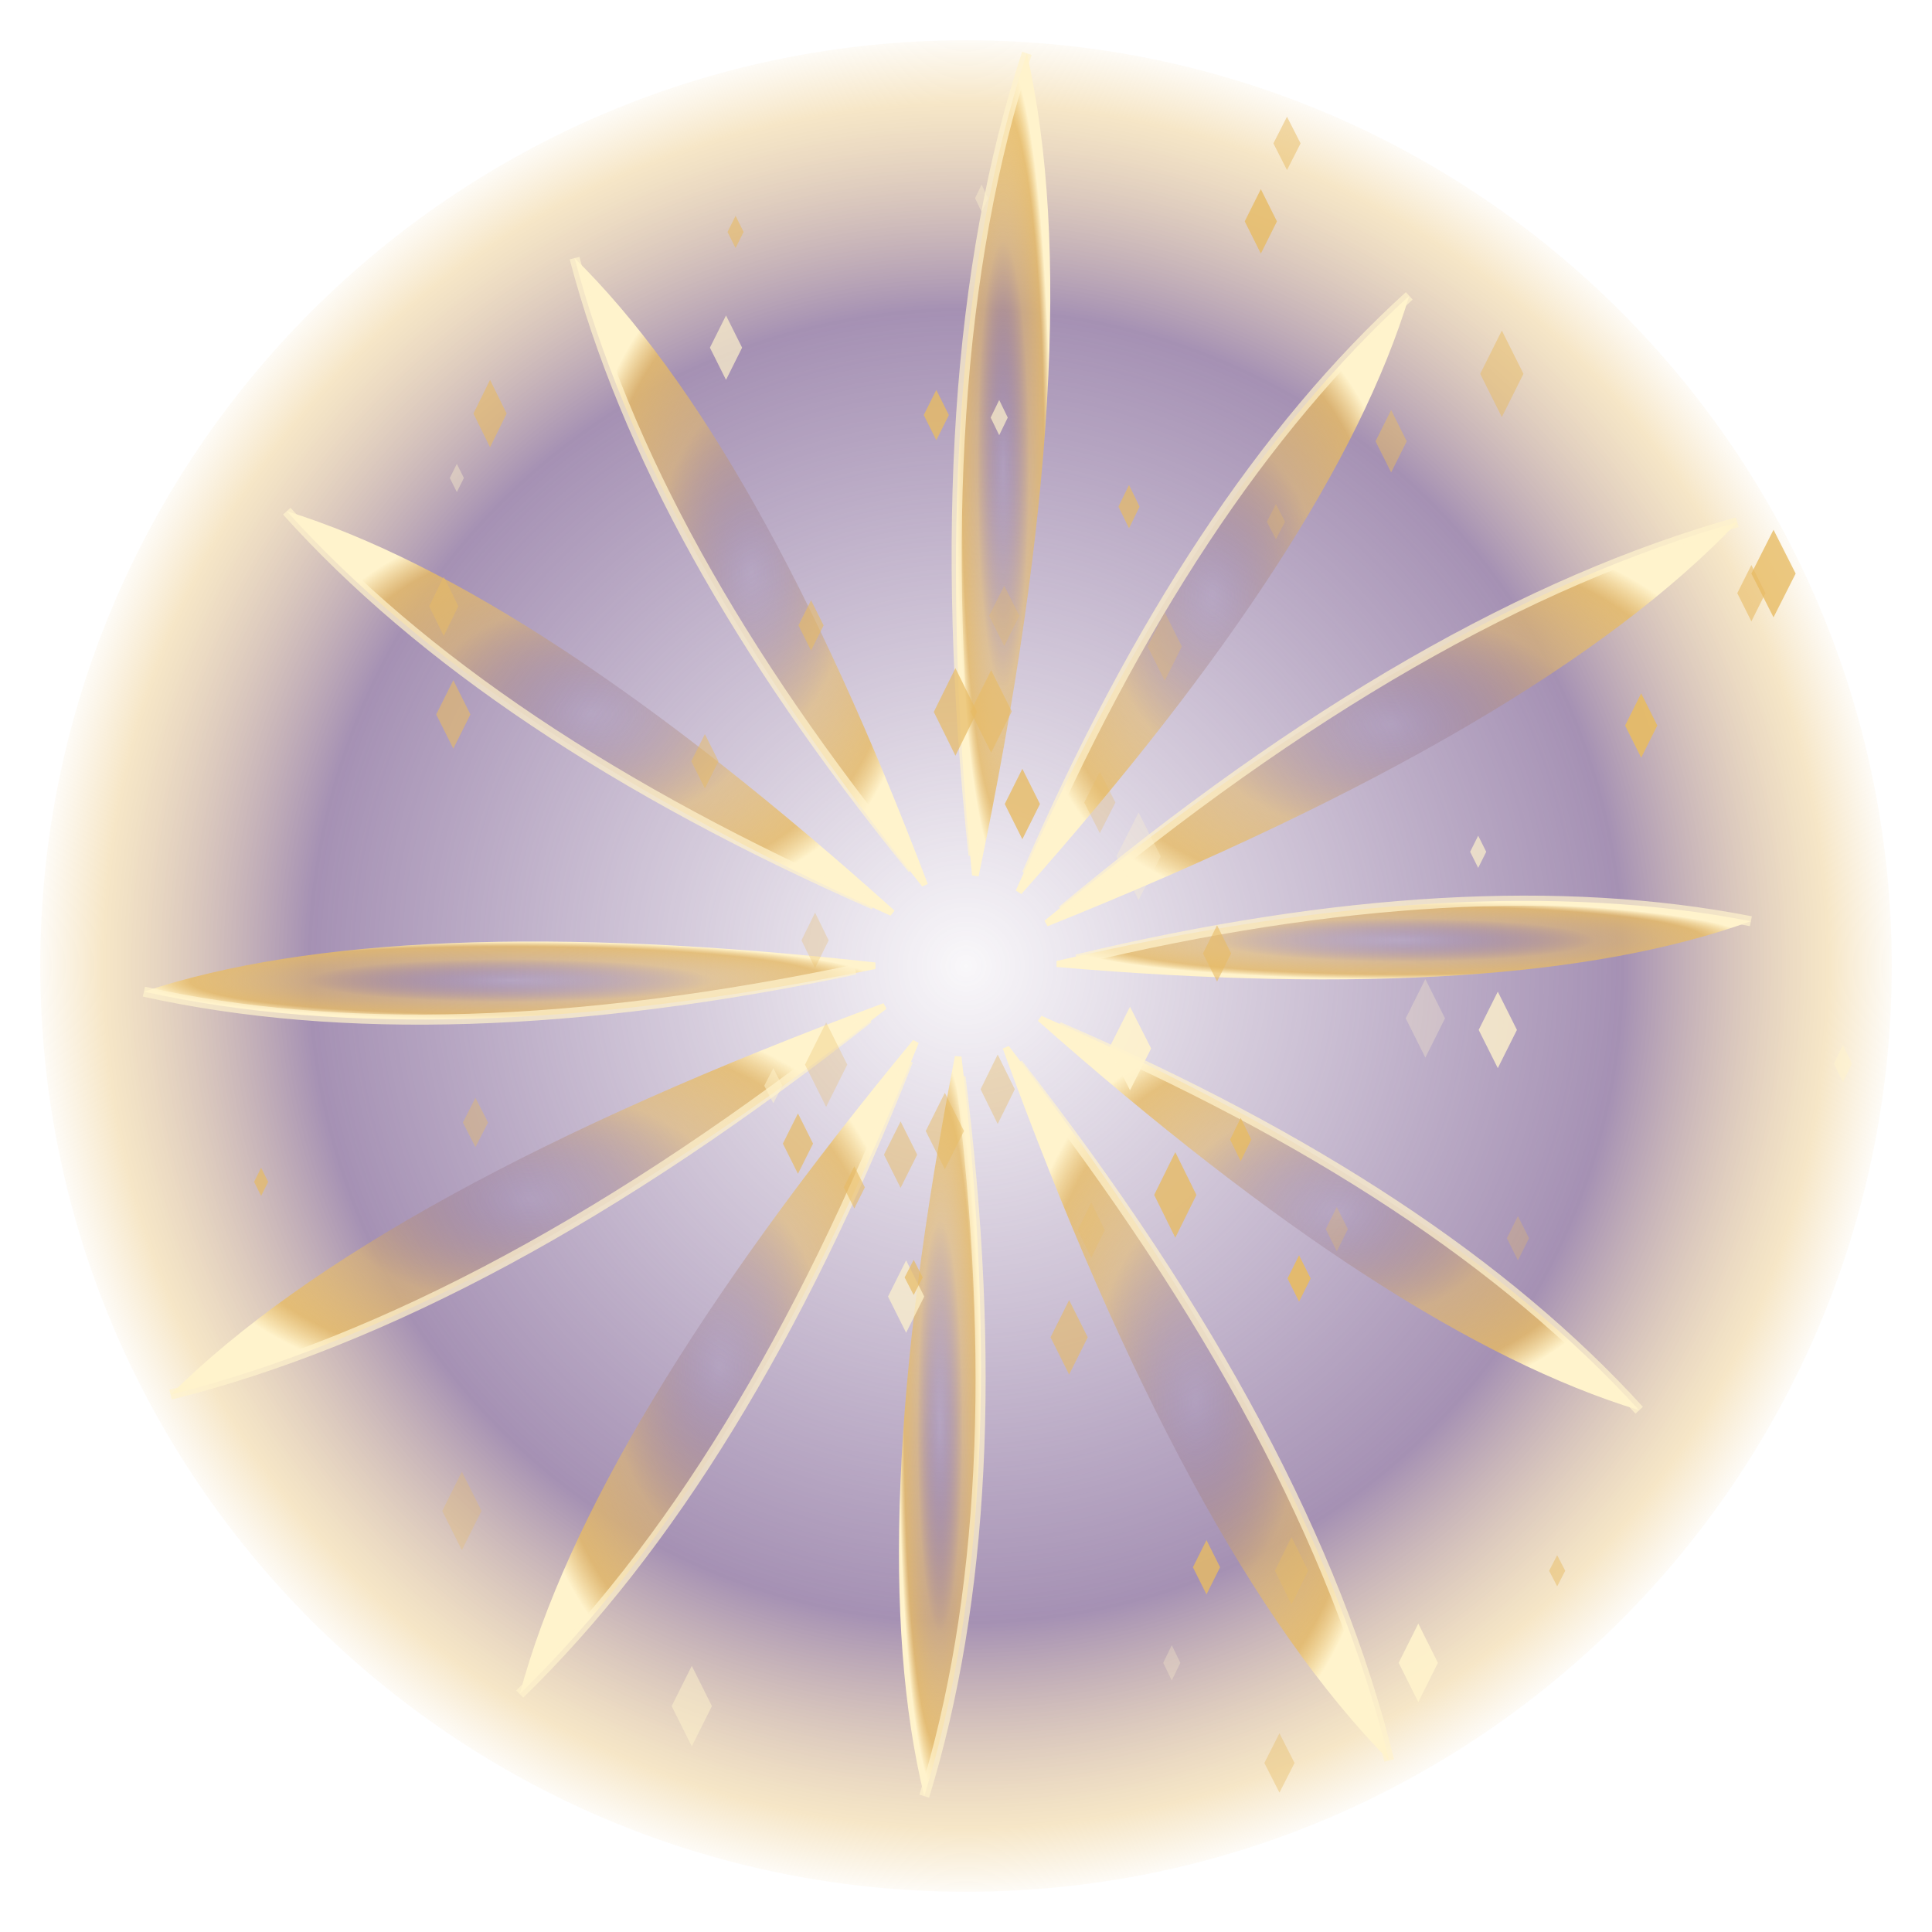
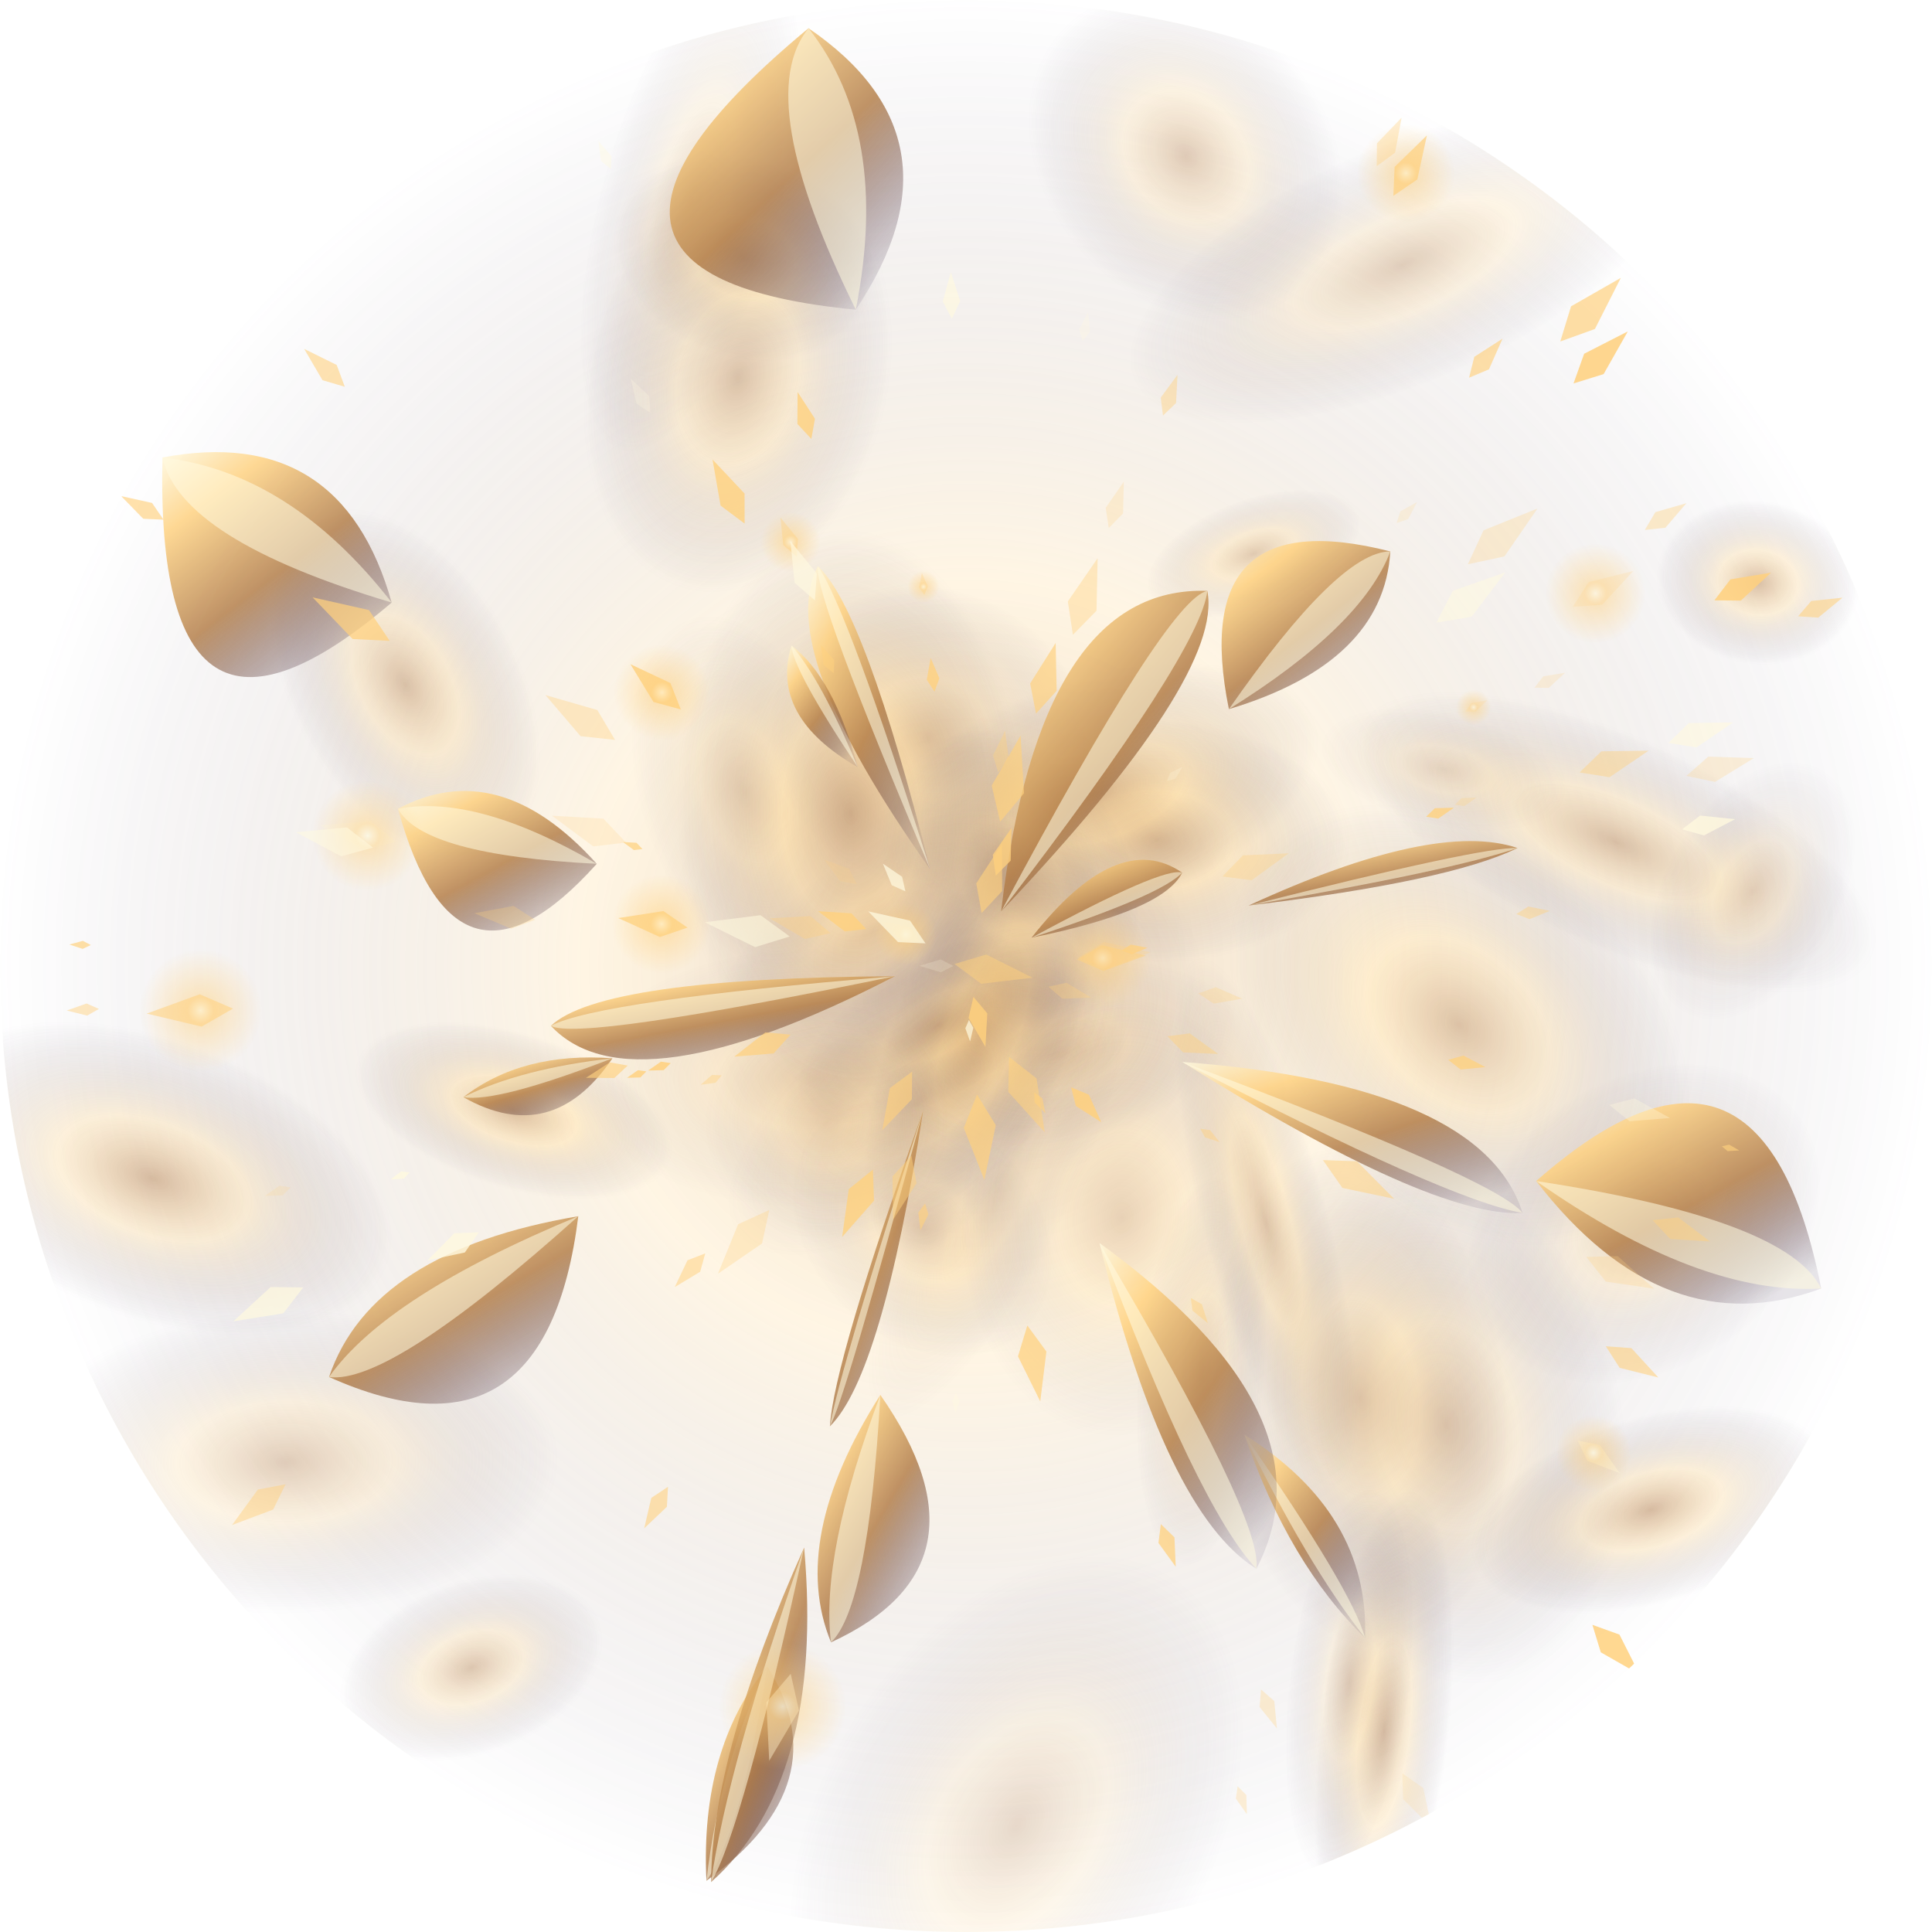
- <svg xmlns="http://www.w3.org/2000/svg" width="768" height="768" viewBox="0 0 384 384">
+ <svg xmlns="http://www.w3.org/2000/svg" width="384" height="384" viewBox="0 0 384 384">
+   <defs>
+     <radialGradient id="mist">
+       <stop stop-color="#b27c46" stop-opacity=".7" />
+       <stop offset=".4" stop-color="#ffd17e" stop-opacity=".38" />
+       <stop offset="1" stop-color="#342448" stop-opacity="0" />
+     </radialGradient>
+     <linearGradient id="facet" x1="0" y1="0" x2=".78" y2="1">
+       <stop stop-color="#fff9df" />
+       <stop offset=".23" stop-color="#ffd17e" />
+       <stop offset=".58" stop-color="#b27c46" />
+       <stop offset="1" stop-color="#342448" stop-opacity=".12" />
+     </linearGradient>
+     <linearGradient id="hot">
+       <stop stop-color="#342448" stop-opacity="0" />
+       <stop offset=".35" stop-color="#b27c46" stop-opacity=".75" />
+       <stop offset=".72" stop-color="#ffd17e" />
+       <stop offset="1" stop-color="#fff9df" />
+     </linearGradient>
+     <radialGradient id="spark">
+       <stop stop-color="#fff9df" stop-opacity=".96" />
+       <stop offset=".22" stop-color="#ffd17e" stop-opacity=".75" />
+       <stop offset="1" stop-color="#ffd17e" stop-opacity="0" />
+     </radialGradient>
+     <linearGradient id="beam" x1="0" y1="0" x2="0" y2="1">
+       <stop stop-color="#342448" stop-opacity="0" />
+       <stop offset=".24" stop-color="#b27c46" stop-opacity=".72" />
+       <stop offset=".46" stop-color="#ffd17e" />
+       <stop offset=".52" stop-color="#fff9df" />
+       <stop offset=".67" stop-color="#ffd17e" />
+       <stop offset="1" stop-color="#342448" stop-opacity="0" />
+     </linearGradient>
+   </defs>
  <defs>
    <clipPath id="bounds">
-       <circle cx="192" cy="192" r="184" />
+       <circle cx="192" cy="192" r="192" />
    </clipPath>
-     <radialGradient id="field">
-       <stop offset="0" stop-color="#64417d" stop-opacity=".04" />
-       <stop offset=".7" stop-color="#64417d" stop-opacity=".58" />
-       <stop offset=".92" stop-color="#e7bb64" stop-opacity=".36" />
-       <stop offset="1" stop-color="#e7bb64" stop-opacity="0" />
-     </radialGradient>
-     <radialGradient id="material">
-       <stop stop-color="#64417d" stop-opacity=".1" />
-       <stop offset=".55" stop-color="#e7bb64" stop-opacity=".55" />
-       <stop offset=".87" stop-color="#e7bb64" stop-opacity=".8" />
-       <stop offset="1" stop-color="#fff3cc" />
-     </radialGradient>
  </defs>
  <g clip-path="url(#bounds)">
-     <circle cx="192" cy="192" r="184" fill="url(#field)" />
-     <path d="M210.0 191.0Q291.6 172.1 348.0 183.1Q301.1 200.0 210.0 192.2Z" fill="url(#material)" />
-     <path d="M214.0 190.7Q291.6 172.1 348.0 183.1" stroke="#fff3cc" opacity=".72" stroke-width="2" fill="none" />
-     <path d="M207.0 201.9Q286.1 236.7 325.8 280.3Q276.9 265.4 206.3 202.9Z" fill="url(#material)" />
-     <path d="M210.4 204.1Q286.1 236.7 325.8 280.3" stroke="#fff3cc" opacity=".72" stroke-width="2" fill="none" />
-     <path d="M200.5 207.9Q260.4 286.0 276.1 349.9Q236.0 309.2 199.3 208.4Z" fill="url(#material)" />
-     <path d="M202.3 211.4Q260.4 286.0 276.1 349.9" stroke="#fff3cc" opacity=".72" stroke-width="2" fill="none" />
-     <path d="M191.1 210.0Q201.6 299.0 183.7 357.0Q171.2 305.8 189.8 209.9Z" fill="url(#material)" />
-     <path d="M190.9 214.0Q201.6 299.0 183.7 357.0" stroke="#fff3cc" opacity=".72" stroke-width="2" fill="none" />
-     <path d="M182.6 207.3Q148.0 293.2 103.3 336.7Q117.3 284.4 181.5 206.7Z" fill="url(#material)" />
-     <path d="M180.5 210.8Q148.0 293.2 103.3 336.7" stroke="#fff3cc" opacity=".72" stroke-width="2" fill="none" />
-     <path d="M176.2 200.5Q98.0 261.2 33.9 277.2Q74.6 236.8 175.6 199.4Z" fill="url(#material)" />
-     <path d="M172.6 202.4Q98.0 261.2 33.9 277.2" stroke="#fff3cc" opacity=".72" stroke-width="2" fill="none" />
-     <path d="M174.0 192.6Q87.3 210.1 28.6 197.1Q78.1 180.7 174.0 191.3Z" fill="url(#material)" />
-     <path d="M170.0 192.7Q87.3 210.1 28.6 197.1" stroke="#fff3cc" opacity=".72" stroke-width="2" fill="none" />
-     <path d="M177.0 182.0Q96.9 146.0 57.0 101.6Q106.5 117.0 177.8 181.0Z" fill="url(#material)" />
-     <path d="M173.7 179.8Q96.9 146.0 57.0 101.6" stroke="#fff3cc" opacity=".72" stroke-width="2" fill="none" />
-     <path d="M183.3 176.2Q129.2 108.5 114.2 51.3Q150.8 87.3 184.4 175.7Z" fill="url(#material)" />
-     <path d="M181.4 172.7Q129.2 108.5 114.2 51.3" stroke="#fff3cc" opacity=".72" stroke-width="2" fill="none" />
-     <path d="M193.2 174.0Q183.3 74.1 204.1 10.6Q216.9 67.2 194.5 174.2Z" fill="url(#material)" />
-     <path d="M193.5 170.0Q183.3 74.1 204.1 10.6" stroke="#fff3cc" opacity=".72" stroke-width="2" fill="none" />
-     <path d="M201.9 177.0Q236.7 98.3 280.1 58.8Q265.3 107.6 203.0 177.7Z" fill="url(#material)" />
-     <path d="M204.1 173.7Q236.7 98.3 280.1 58.8" stroke="#fff3cc" opacity=".72" stroke-width="2" fill="none" />
-     <path d="M207.6 183.0Q282.7 121.3 345.3 103.8Q306.4 144.7 208.2 184.1Z" fill="url(#material)" />
-     <path d="M211.1 181.0Q282.7 121.3 345.3 103.8" stroke="#fff3cc" opacity=".72" stroke-width="2" fill="none" />
-     <path d="M232.9 327.0l1.7 3.5 -1.7 3.5 -1.7 -3.5z" fill="#fff3cc" opacity="0.3" />
-     <path d="M198.3 209.6l3.4 6.9 -3.4 6.9 -3.4 -6.9z" fill="#e7bb64" opacity="0.4" />
-     <path d="M241.9 183.9l2.8 5.6 -2.8 5.6 -2.8 -5.6z" fill="#e7bb64" opacity="0.6" />
-     <path d="M258.2 249.5l2.3 4.6 -2.3 4.6 -2.3 -4.6z" fill="#e7bb64" opacity="0.9" />
-     <path d="M180.1 250.5l3.6 7.2 -3.6 7.2 -3.6 -7.2z" fill="#fff3cc" opacity="0.7" />
-     <path d="M212.5 258.4l3.7 7.4 -3.7 7.4 -3.7 -7.4z" fill="#e7bb64" opacity="0.6" />
-     <path d="M140.1 145.9l2.7 5.4 -2.7 5.4 -2.7 -5.4z" fill="#e7bb64" opacity="0.5" />
-     <path d="M187.8 217.2l3.8 7.6 -3.8 7.6 -3.8 -7.6z" fill="#e7bb64" opacity="0.5" />
-     <path d="M293.8 166.1l1.6 3.2 -1.6 3.2 -1.6 -3.2z" fill="#fff3cc" opacity="0.7" />
-     <path d="M250.6 37.6l3.2 6.4 -3.2 6.4 -3.2 -6.4z" fill="#e7bb64" opacity="0.8" />
-     <path d="M239.8 306.1l2.7 5.4 -2.7 5.4 -2.7 -5.4z" fill="#e7bb64" opacity="0.8" />
-     <path d="M94.5 218.2l2.5 4.9 -2.5 4.9 -2.5 -4.9z" fill="#e7bb64" opacity="0.4" />
-     <path d="M226.3 161.5l4.4 8.7 -4.4 8.7 -4.4 -8.7z" fill="#fff3cc" opacity="0.3" />
-     <path d="M352.5 105.3l4.4 8.7 -4.4 8.7 -4.4 -8.7z" fill="#e7bb64" opacity="0.8" />
-     <path d="M301.7 241.7l2.2 4.4 -2.2 4.4 -2.2 -4.4z" fill="#e7bb64" opacity="0.3" />
-     <path d="M97.4 75.5l3.3 6.7 -3.3 6.7 -3.3 -6.7z" fill="#e7bb64" opacity="0.6" />
-     <path d="M297.7 197.1l3.8 7.6 -3.8 7.6 -3.8 -7.6z" fill="#fff3cc" opacity="0.8" />
-     <path d="M189.9 132.8l4.3 8.7 -4.3 8.7 -4.3 -8.7z" fill="#e7bb64" opacity="0.7" />
-     <path d="M309.5 309.1l1.6 3.1 -1.6 3.1 -1.6 -3.1z" fill="#e7bb64" opacity="0.5" />
-     <path d="M218.6 153.4l3.1 6.1 -3.1 6.1 -3.1 -6.1z" fill="#e7bb64" opacity="0.3" />
-     <path d="M283.3 194.6l3.9 7.8 -3.9 7.8 -3.9 -7.8z" fill="#fff3cc" opacity="0.3" />
-     <path d="M181.6 250.4l1.8 3.5 -1.8 3.5 -1.8 -3.5z" fill="#e7bb64" opacity="0.7" />
-     <path d="M169.8 231.8l2.1 4.2 -2.1 4.2 -2.1 -4.2z" fill="#e7bb64" opacity="0.6" />
-     <path d="M199.6 116.4l3.0 6.0 -3.0 6.0 -3.0 -6.0z" fill="#e7bb64" opacity="0.3" />
-     <path d="M366.3 207.7l1.8 3.7 -1.8 3.7 -1.8 -3.7z" fill="#fff3cc" opacity="0.5" />
-     <path d="M326.2 137.8l3.2 6.4 -3.2 6.4 -3.2 -6.4z" fill="#e7bb64" opacity="0.9" />
-     <path d="M179.0 222.9l3.3 6.6 -3.3 6.6 -3.3 -6.6z" fill="#e7bb64" opacity="0.5" />
-     <path d="M254.3 344.5l3.0 5.9 -3.0 5.9 -3.0 -5.9z" fill="#e7bb64" opacity="0.4" />
-     <path d="M224.6 200.1l4.2 8.3 -4.2 8.3 -4.2 -8.3z" fill="#fff3cc" opacity="0.9" />
-     <path d="M233.6 229.0l4.2 8.5 -4.2 8.5 -4.2 -8.5z" fill="#e7bb64" opacity="0.8" />
-     <path d="M348.1 112.3l2.8 5.6 -2.8 5.6 -2.8 -5.6z" fill="#e7bb64" opacity="0.6" />
-     <path d="M146.2 42.9l1.6 3.2 -1.6 3.2 -1.6 -3.2z" fill="#e7bb64" opacity="0.6" />
-     <path d="M195.1 36.7l1.3 2.7 -1.3 2.7 -1.3 -2.7z" fill="#fff3cc" opacity="0.4" />
-     <path d="M186.1 77.5l2.5 5.0 -2.5 5.0 -2.5 -5.0z" fill="#e7bb64" opacity="0.8" />
-     <path d="M276.5 81.5l3.1 6.2 -3.1 6.2 -3.1 -6.2z" fill="#e7bb64" opacity="0.5" />
-     <path d="M216.9 239.0l2.7 5.5 -2.7 5.5 -2.7 -5.5z" fill="#e7bb64" opacity="0.3" />
-     <path d="M144.3 62.7l3.2 6.4 -3.2 6.4 -3.2 -6.4z" fill="#fff3cc" opacity="0.7" />
-     <path d="M197.0 133.2l4.1 8.2 -4.1 8.2 -4.1 -8.2z" fill="#e7bb64" opacity="0.6" />
-     <path d="M265.7 239.9l2.2 4.4 -2.2 4.4 -2.2 -4.4z" fill="#e7bb64" opacity="0.3" />
-     <path d="M158.6 221.3l3.0 6.0 -3.0 6.0 -3.0 -6.0z" fill="#e7bb64" opacity="0.7" />
-     <path d="M281.9 322.7l3.9 7.8 -3.9 7.8 -3.9 -7.8z" fill="#fff3cc" opacity="0.9" />
-     <path d="M253.6 100.2l1.8 3.5 -1.8 3.5 -1.8 -3.5z" fill="#e7bb64" opacity="0.3" />
-     <path d="M90.1 135.2l3.4 6.8 -3.4 6.8 -3.4 -6.8z" fill="#e7bb64" opacity="0.6" />
-     <path d="M51.9 232.1l1.4 2.8 -1.4 2.8 -1.4 -2.8z" fill="#e7bb64" opacity="0.7" />
-     <path d="M90.8 92.2l1.4 2.8 -1.4 2.8 -1.4 -2.8z" fill="#fff3cc" opacity="0.4" />
-     <path d="M231.5 121.7l3.4 6.8 -3.4 6.8 -3.4 -6.8z" fill="#e7bb64" opacity="0.3" />
-     <path d="M161.2 119.3l2.5 5.0 -2.5 5.0 -2.5 -5.0z" fill="#e7bb64" opacity="0.6" />
-     <path d="M88.2 114.6l2.9 5.9 -2.9 5.9 -2.9 -5.9z" fill="#e7bb64" opacity="0.5" />
-     <path d="M137.5 331.1l4.0 8.0 -4.0 8.0 -4.0 -8.0z" fill="#fff3cc" opacity="0.5" />
-     <path d="M91.8 292.5l3.9 7.8 -3.9 7.8 -3.9 -7.8z" fill="#e7bb64" opacity="0.3" />
-     <path d="M298.5 65.7l4.3 8.6 -4.3 8.6 -4.3 -8.6z" fill="#e7bb64" opacity="0.5" />
-     <path d="M162.0 181.4l2.7 5.5 -2.7 5.5 -2.7 -5.5z" fill="#e7bb64" opacity="0.3" />
-     <path d="M198.6 79.5l1.7 3.5 -1.7 3.5 -1.7 -3.5z" fill="#fff3cc" opacity="0.7" />
-     <path d="M164.2 203.2l4.2 8.4 -4.2 8.4 -4.2 -8.4z" fill="#e7bb64" opacity="0.3" />
-     <path d="M256.7 305.5l3.3 6.7 -3.3 6.7 -3.3 -6.7z" fill="#e7bb64" opacity="0.4" />
-     <path d="M246.6 222.2l2.1 4.3 -2.1 4.3 -2.1 -4.3z" fill="#e7bb64" opacity="0.8" />
-     <path d="M153.7 212.3l1.8 3.5 -1.8 3.5 -1.8 -3.5z" fill="#fff3cc" opacity="0.5" />
-     <path d="M224.4 96.4l2.1 4.3 -2.1 4.3 -2.1 -4.3z" fill="#e7bb64" opacity="0.7" />
-     <path d="M203.2 152.8l3.5 7.0 -3.5 7.0 -3.5 -7.0z" fill="#e7bb64" opacity="0.8" />
-     <path d="M255.8 23.2l2.7 5.3 -2.7 5.3 -2.7 -5.3z" fill="#e7bb64" opacity="0.5" />
+     <circle cx="192" cy="192" r="192" fill="url(#mist)" opacity=".55" />
+     <ellipse cx="210.37" cy="209.47" rx="17.43" ry="35.95" transform="rotate(78.56 210.37 209.47)" fill="url(#mist)" opacity="0.33" />
+     <ellipse cx="321.21" cy="167.39" rx="55.7" ry="21.01" transform="rotate(384.21 321.21 167.39)" fill="url(#mist)" opacity="0.62" />
+     <ellipse cx="160.98" cy="214.25" rx="45.75" ry="25.84" transform="rotate(179.35 160.98 214.25)" fill="url(#mist)" opacity="0.33" />
+     <ellipse cx="137.14" cy="39.91" rx="51.66" ry="17.8" transform="rotate(285.16 137.14 39.91)" fill="url(#mist)" opacity="0.38" />
+     <ellipse cx="235.71" cy="30.97" rx="28.24" ry="35.22" transform="rotate(320.19 235.71 30.97)" fill="url(#mist)" opacity="0.52" />
+     <ellipse cx="202.13" cy="362.81" rx="58.37" ry="38.83" transform="rotate(121.61 202.13 362.81)" fill="url(#mist)" opacity="0.37" />
+     <ellipse cx="229.89" cy="166.93" rx="38.34" ry="24.33" transform="rotate(361.51 229.89 166.93)" fill="url(#mist)" opacity="0.61" />
+     <ellipse cx="198.23" cy="237.07" rx="50.25" ry="13.96" transform="rotate(117.13 198.23 237.07)" fill="url(#mist)" opacity="0.24" />
+     <ellipse cx="195.31" cy="204.97" rx="46.99" ry="17.69" transform="rotate(110.7 195.31 204.97)" fill="url(#mist)" opacity="0.7" />
+     <ellipse cx="238.75" cy="272.53" rx="38.89" ry="12.6" transform="rotate(94.87 238.75 272.53)" fill="url(#mist)" opacity="0.43" />
+     <ellipse cx="93.68" cy="331.48" rx="27.09" ry="17.22" transform="rotate(160.18 93.68 331.48)" fill="url(#mist)" opacity="0.58" />
+     <ellipse cx="184.54" cy="146.68" rx="29.85" ry="32.27" transform="rotate(295.65 184.54 146.68)" fill="url(#mist)" opacity="0.49" />
+     <ellipse cx="147.89" cy="157.4" rx="36.22" ry="20.78" transform="rotate(253.11 147.89 157.4)" fill="url(#mist)" opacity="0.35" />
+     <ellipse cx="326.81" cy="243.23" rx="28.99" ry="37.95" transform="rotate(55.81 326.81 243.23)" fill="url(#mist)" opacity="0.47" />
+     <ellipse cx="287.48" cy="283.32" rx="52.07" ry="34.99" transform="rotate(78.72 287.48 283.32)" fill="url(#mist)" opacity="0.52" />
+     <ellipse cx="218.07" cy="157.73" rx="45.54" ry="23.08" transform="rotate(342.26 218.07 157.73)" fill="url(#mist)" opacity="0.63" />
+     <ellipse cx="102.13" cy="220.73" rx="32.67" ry="15.39" transform="rotate(197.27 102.13 220.73)" fill="url(#mist)" opacity="0.66" />
+     <ellipse cx="328.09" cy="300.09" rx="18.54" ry="36.84" transform="rotate(73.46 328.09 300.09)" fill="url(#mist)" opacity="0.7" />
+     <ellipse cx="348.4" cy="177.07" rx="17.43" ry="27.9" transform="rotate(389.55 348.4 177.07)" fill="url(#mist)" opacity="0.37" />
+     <ellipse cx="270.46" cy="278.03" rx="50.44" ry="29.1" transform="rotate(82.64 270.46 278.03)" fill="url(#mist)" opacity="0.49" />
+     <ellipse cx="290.02" cy="203.72" rx="51.97" ry="36.38" transform="rotate(41.82 290.02 203.72)" fill="url(#mist)" opacity="0.58" />
+     <ellipse cx="275.08" cy="344.15" rx="48.28" ry="12.81" transform="rotate(96.36 275.08 344.15)" fill="url(#mist)" opacity="0.66" />
+     <ellipse cx="251.57" cy="242.87" rx="54.39" ry="12.45" transform="rotate(75.49 251.57 242.87)" fill="url(#mist)" opacity="0.5" />
+     <ellipse cx="205.57" cy="198.3" rx="34.46" ry="34.23" transform="rotate(59.92 205.57 198.3)" fill="url(#mist)" opacity="0.29" />
+     <ellipse cx="183.29" cy="244.09" rx="22.34" ry="29.07" transform="rotate(134.49 183.29 244.09)" fill="url(#mist)" opacity="0.38" />
+     <ellipse cx="222.95" cy="242.02" rx="43.66" ry="32.02" transform="rotate(93.26 222.95 242.02)" fill="url(#mist)" opacity="0.36" />
+     <ellipse cx="173.23" cy="185.17" rx="14.83" ry="38.11" transform="rotate(234.99 173.23 185.17)" fill="url(#mist)" opacity="0.32" />
+     <ellipse cx="30.36" cy="234.26" rx="49.69" ry="27.75" transform="rotate(200.35 30.36 234.26)" fill="url(#mist)" opacity="0.7" />
+     <ellipse cx="182.64" cy="218.93" rx="44.77" ry="19.86" transform="rotate(144.17 182.64 218.93)" fill="url(#mist)" opacity="0.31" />
+     <ellipse cx="286.91" cy="152.95" rx="24.84" ry="11.23" transform="rotate(372.63 286.91 152.95)" fill="url(#mist)" opacity="0.26" />
+     <ellipse cx="349.36" cy="115.77" rx="20.21" ry="16.23" transform="rotate(369.15 349.36 115.77)" fill="url(#mist)" opacity="0.68" />
+     <ellipse cx="279.03" cy="52.5" rx="58.84" ry="23.81" transform="rotate(336.96 279.03 52.5)" fill="url(#mist)" opacity="0.48" />
+     <ellipse cx="147.79" cy="51.19" rx="19.88" ry="26.32" transform="rotate(287.57 147.79 51.19)" fill="url(#mist)" opacity="0.58" />
+     <ellipse cx="200.76" cy="174.76" rx="23.87" ry="31.24" transform="rotate(331.93 200.76 174.76)" fill="url(#mist)" opacity="0.48" />
+     <ellipse cx="56.88" cy="290.6" rx="54.34" ry="30.2" transform="rotate(178.88 56.88 290.6)" fill="url(#mist)" opacity="0.5" />
+     <ellipse cx="164.34" cy="222.85" rx="24.29" ry="23.49" transform="rotate(166.88 164.34 222.85)" fill="url(#mist)" opacity="0.27" />
+     <ellipse cx="146.67" cy="75.17" rx="43.29" ry="29.76" transform="rotate(283.8 146.67 75.17)" fill="url(#mist)" opacity="0.59" />
+     <ellipse cx="268.22" cy="334.57" rx="38.94" ry="11.95" transform="rotate(96.87 268.22 334.57)" fill="url(#mist)" opacity="0.42" />
+     <ellipse cx="186.46" cy="203.79" rx="31.42" ry="13.73" transform="rotate(150.17 186.46 203.79)" fill="url(#mist)" opacity="0.49" />
+     <ellipse cx="169.1" cy="161.71" rx="56.53" ry="34.36" transform="rotate(267.91 169.1 161.71)" fill="url(#mist)" opacity="0.68" />
+     <ellipse cx="249.16" cy="110.05" rx="22.3" ry="10.84" transform="rotate(339.9 249.16 110.05)" fill="url(#mist)" opacity="0.49" />
+     <ellipse cx="80.55" cy="136.09" rx="37.91" ry="22.58" transform="rotate(241.64 80.55 136.09)" fill="url(#mist)" opacity="0.6" />
+     <path d="M305.33 234.74 Q350.01 195.41 361.98 256.1 Q330.75 267.68 305.33 234.74Z" fill="url(#facet)" opacity=".82" />
+     <path d="M305.33 234.74 Q355.19 242.3 361.98 256.1 Q337.82 257.52 305.33 234.74Z" fill="#fff9df" opacity=".56" />
+     <path d="M234.99 211.07 Q294.61 215.59 302.62 241.08 Q284.6 242.11 234.99 211.07Z" fill="url(#facet)" opacity=".82" />
+     <path d="M234.99 211.07 Q297.53 234.49 302.62 241.08 Q287.78 238.56 234.99 211.07Z" fill="#fff9df" opacity=".56" />
+     <path d="M184.9 172.82 Q153.76 128.98 162.57 112.54 Q171.86 121.09 184.9 172.82Z" fill="url(#facet)" opacity=".82" />
+     <path d="M184.9 172.82 Q161.76 118.31 162.57 112.54 Q168.54 121.22 184.9 172.82Z" fill="#fff9df" opacity=".56" />
+     <path d="M114.94 241.73 Q108.52 293.06 65.4 273.69 Q73.82 248.7 114.94 241.73Z" fill="url(#facet)" opacity=".82" />
+     <path d="M114.94 241.73 Q77.47 275.31 65.4 273.69 Q76.76 257.55 114.94 241.73Z" fill="#fff9df" opacity=".56" />
+     <path d="M118.61 171.69 Q90.67 202.87 79.1 160.75 Q99.12 150.05 118.61 171.69Z" fill="url(#facet)" opacity=".82" />
+     <path d="M118.61 171.69 Q84.11 169.96 79.1 160.75 Q94.76 157.76 118.61 171.69Z" fill="#fff9df" opacity=".56" />
+     <path d="M244.25 140.95 Q235.83 99.25 276.34 109.6 Q275 131.7 244.25 140.95Z" fill="url(#facet)" opacity=".82" />
+     <path d="M244.25 140.95 Q266.11 109.58 276.34 109.6 Q270.75 124.43 244.25 140.95Z" fill="#fff9df" opacity=".56" />
+     <path d="M198.98 181.15 Q206.62 116.27 239.97 117.44 Q243.29 134.4 198.98 181.15Z" fill="url(#facet)" opacity=".82" />
+     <path d="M198.98 181.15 Q232.13 118.96 239.97 117.44 Q238.65 129.47 198.98 181.15Z" fill="#fff9df" opacity=".56" />
+     <path d="M248.17 179.98 Q285.11 162.96 301.62 168.55 Q288.07 175.19 248.17 179.98Z" fill="url(#facet)" opacity=".82" />
+     <path d="M248.17 179.98 Q294.66 168.24 301.62 168.55 Q288.8 172.97 248.17 179.98Z" fill="#fff9df" opacity=".56" />
+     <path d="M177.88 194.03 Q125.56 221.06 109.49 203.89 Q119.52 194.39 177.88 194.03Z" fill="url(#facet)" opacity=".82" />
+     <path d="M177.88 194.03 Q115.08 206.96 109.49 203.89 Q118.97 198.9 177.88 194.03Z" fill="#fff9df" opacity=".56" />
+     <path d="M247.33 285.16 Q272.21 300.74 271.31 325.53 Q256.21 310.89 247.33 285.16Z" fill="url(#facet)" opacity=".82" />
+     <path d="M247.33 285.16 Q268.82 316.15 271.31 325.53 Q259.66 310.75 247.33 285.16Z" fill="#fff9df" opacity=".56" />
+     <path d="M205.02 186.38 Q222.12 164.6 234.97 173.45 Q231.22 181.06 205.02 186.38Z" fill="url(#facet)" opacity=".82" />
+     <path d="M205.02 186.38 Q231.27 172.17 234.97 173.45 Q230.73 177.98 205.02 186.38Z" fill="#fff9df" opacity=".56" />
+     <path d="M170.49 152.49 Q152.96 142.42 157.31 128.3 Q165.71 134.63 170.49 152.49Z" fill="url(#facet)" opacity=".82" />
+     <path d="M170.49 152.49 Q157.58 133.14 157.31 128.3 Q163.21 135.03 170.49 152.49Z" fill="#fff9df" opacity=".56" />
+     <path d="M152.51 331.2 Q167.13 354.54 140.41 373.82 Q139.12 347.69 152.51 331.2Z" fill="url(#facet)" opacity=".82" />
+     <path d="M152.51 331.2 Q147.39 363.97 140.41 373.82 Q142.99 350.94 152.51 331.2Z" fill="#fff9df" opacity=".56" />
+     <path d="M218.53 247.06 Q265.67 281.2 249.72 311.8 Q231.69 300.67 218.53 247.06Z" fill="url(#facet)" opacity=".82" />
+     <path d="M218.53 247.06 Q251.14 302.12 249.72 311.8 Q238.12 299.55 218.53 247.06Z" fill="#fff9df" opacity=".56" />
+     <path d="M159.83 307.58 Q163.91 354.01 141.33 374.08 Q141.49 348.48 159.83 307.58Z" fill="url(#facet)" opacity=".82" />
+     <path d="M159.83 307.58 Q147.48 363.99 141.33 374.08 Q144.51 351.4 159.83 307.58Z" fill="#fff9df" opacity=".56" />
+     <path d="M170.1 61.55 Q101.18 54.93 160.7 5.61 Q192.82 27.57 170.1 61.55Z" fill="url(#facet)" opacity=".82" />
+     <path d="M170.1 61.55 Q149.34 19.54 160.7 5.61 Q177.02 26.36 170.1 61.55Z" fill="#fff9df" opacity=".56" />
+     <path d="M121.73 210.34 Q109.73 228.05 92.1 218.07 Q103.8 209.03 121.73 210.34Z" fill="url(#facet)" opacity=".82" />
+     <path d="M121.73 210.34 Q98.83 219.19 92.1 218.07 Q103.46 212.41 121.73 210.34Z" fill="#fff9df" opacity=".56" />
+     <path d="M77.85 119.76 Q30.71 160 32.29 90.93 Q67.83 84.21 77.85 119.76Z" fill="url(#facet)" opacity=".82" />
+     <path d="M77.85 119.76 Q35.85 107.26 32.29 90.93 Q57.72 93.86 77.85 119.76Z" fill="#fff9df" opacity=".56" />
+     <path d="M183.47 220.85 Q175.31 273.31 164.95 283.49 Q165.71 270.73 183.47 220.85Z" fill="url(#facet)" opacity=".82" />
+     <path d="M183.47 220.85 Q167.9 278.38 164.95 283.49 Q166.95 272.13 183.47 220.85Z" fill="#fff9df" opacity=".56" />
+     <path d="M174.98 277.25 Q198.55 311.08 165.17 326.43 Q156.74 305.93 174.98 277.25Z" fill="url(#facet)" opacity=".82" />
+     <path d="M174.98 277.25 Q172.59 319.38 165.17 326.43 Q162.99 309.09 174.98 277.25Z" fill="#fff9df" opacity=".56" />
+     <path d="M63.59 164.01 L73.66 163.24 78.71 167.31 72.42 168.9Z" fill="#fff9df" opacity="0.22" />
+     <circle cx="73.04" cy="166.07" r="10.99" fill="url(#spark)" opacity=".6" />
+     <path d="M123.83 167.36 L126.51 167.51 127.7 168.76 125.99 168.96Z" fill="#ffd17e" opacity="0.72" />
+     <path d="M128.83 212.78 L131.36 211.01 133.32 211.3 131.91 212.7Z" fill="#ffd17e" opacity="0.86" />
+     <path d="M94.29 181.51 L102.08 180.06 106.36 182.81 101.59 184.59Z" fill="#ffd17e" opacity="0.27" />
+     <path d="M195.65 234.51 L191.56 224.18 194.19 217.55 197.92 223.64Z" fill="#ffd17e" opacity="0.69" />
+     <path d="M216.26 62.04 L216.67 65.87 215.18 67.84 214.5 65.46Z" fill="#fff9df" opacity="0.27" />
+     <path d="M124.63 214.22 L126.79 212.71 128.47 212.95 127.27 214.15Z" fill="#ffd17e" opacity="0.83" />
+     <path d="M163.17 128.19 L165.81 131.22 165.7 133.8 163.7 132.17Z" fill="#ffd17e" opacity="0.5" />
+     <path d="M13.79 187.73 L16.47 187 18.05 187.83 16.43 188.6Z" fill="#ffd17e" opacity="0.68" />
+     <path d="M175.27 183.17 L180.83 184.27 182.94 187.22 179.31 187.14Z" fill="#ffd17e" opacity="0.23" />
+     <circle cx="180.07" cy="185.7" r="6.16" fill="url(#spark)" opacity=".6" />
+     <path d="M192.81 206.99 L191.87 204.38 192.58 202.74 193.46 204.29Z" fill="#fff9df" opacity="0.72" />
+     <path d="M207.79 221.28 L205.63 219.11 205.57 217.15 207.17 218.28Z" fill="#ffd17e" opacity="0.64" />
+     <path d="M162.59 181.11 L169.24 181.53 172.17 184.66 167.91 185.12Z" fill="#ffd17e" opacity="0.8" />
+     <path d="M366.21 118.79 L361.39 122.76 357.39 122.49 360 119.45Z" fill="#ffd17e" opacity="0.57" />
+     <path d="M329.61 273.79 L321.92 271.87 319.17 267.58 324.25 267.95Z" fill="#ffd17e" opacity="0.58" />
+     <path d="M172.57 181.14 L180.88 182.98 183.95 187.5 178.49 187.25Z" fill="#fff9df" opacity="0.75" />
+     <path d="M348.59 150.68 L340.87 155.41 335.17 154.22 339.54 150.38Z" fill="#ffd17e" opacity="0.26" />
+     <path d="M24.09 98.61 L30.22 99.96 32.5 103.29 28.47 103.11Z" fill="#ffd17e" opacity="0.65" />
+     <path d="M125.31 132.02 L133.25 135.76 135.32 141.01 129.88 139.52Z" fill="#ffd17e" opacity="0.82" />
+     <circle cx="131.56" cy="137.64" r="9.56" fill="url(#spark)" opacity=".6" />
+     <path d="M199.78 145.24 L200.48 150.68 198.4 153.53 197.37 150.16Z" fill="#ffd17e" opacity="0.38" />
+     <path d="M118.94 28.03 L121.55 31.06 121.43 33.62 119.45 31.99Z" fill="#fff9df" opacity="0.4" />
+     <path d="M295.23 212.09 L290.33 212.58 287.83 210.65 290.87 209.8Z" fill="#ffd17e" opacity="0.75" />
+     <path d="M335.18 100.02 L331.01 104.89 326.92 105.33 329.02 101.79Z" fill="#ffd17e" opacity="0.38" />
+     <path d="M288.98 160.54 L285.86 162.7 283.46 162.33 285.19 160.63Z" fill="#ffd17e" opacity="0.79" />
+     <path d="M284.53 363.22 L278.88 357.58 278.72 352.46 282.91 355.41Z" fill="#ffd17e" opacity="0.18" />
+     <path d="M125.38 75.28 L129.06 78.78 129.24 82.05 126.52 80.23Z" fill="#fff9df" opacity="0.26" />
+     <path d="M152.96 182.52 L161.09 182.08 165.08 185.46 159.98 186.63Z" fill="#ffd17e" opacity="0.34" />
+     <path d="M155.12 102.86 L158.59 107.12 158.34 110.64 155.67 108.33Z" fill="#ffd17e" opacity="0.39" />
+     <circle cx="157.13" cy="107.72" r="5.98" fill="url(#spark)" opacity=".6" />
+     <path d="M46.12 303.11 L51.25 296.06 56.76 295.01 54.29 300.04Z" fill="#ffd17e" opacity="0.47" />
+     <path d="M199.14 167.75 L199.19 177.1 195.1 181.49 194.04 175.58Z" fill="#ffd17e" opacity="0.63" />
+     <path d="M175.48 171.66 L179.3 174.26 179.95 177.16 177.24 175.94Z" fill="#fff9df" opacity="0.73" />
+     <path d="M205.21 194.33 L195.02 195.53 189.72 191.6 196.04 189.72Z" fill="#ffd17e" opacity="0.48" />
+     <path d="M352.01 113.82 L346.01 119.37 340.75 119.32 343.94 115.15Z" fill="#ffd17e" opacity="0.86" />
+     <path d="M158.53 77.92 L161.98 83.23 161.26 87.24 158.49 84.26Z" fill="#ffd17e" opacity="0.79" />
+     <path d="M228.06 188.38 L224.96 189.66 222.94 188.89 224.76 187.74Z" fill="#ffd17e" opacity="0.74" />
+     <path d="M140.05 183.3 L151.16 181.9 156.97 186.13 150.09 188.25Z" fill="#fff9df" opacity="0.58" />
+     <path d="M227.74 189.93 L219.33 192.99 214.05 190.72 219.03 187.86Z" fill="#ffd17e" opacity="0.52" />
+     <circle cx="219.18" cy="190.43" r="9.74" fill="url(#spark)" opacity=".6" />
+     <path d="M184.98 130.78 L186.71 134.82 185.74 137.48 184.2 135.11Z" fill="#ffd17e" opacity="0.78" />
+     <path d="M246.89 198.49 L241.24 199.48 238.16 197.46 241.63 196.21Z" fill="#ffd17e" opacity="0.29" />
+     <path d="M167.38 245.86 L168.7 236.35 173.5 232.47 173.72 238.64Z" fill="#ffd17e" opacity="0.79" />
+     <path d="M58.8 165.41 L68.97 164.45 74.14 168.47 67.82 170.2Z" fill="#fff9df" opacity="0.54" />
+     <path d="M175.35 224.64 L176.88 216.25 181.29 213 181.24 218.48Z" fill="#ffd17e" opacity="0.62" />
+     <path d="M293.45 158.53 L291.04 160.22 289.16 159.95 290.51 158.61Z" fill="#ffd17e" opacity="0.27" />
+     <path d="M207.65 225.06 L200.4 217.02 200.55 210.06 206.03 214.35Z" fill="#ffd17e" opacity="0.57" />
+     <path d="M182.95 244.54 L182.52 241.03 183.87 239.2 184.53 241.37Z" fill="#ffd17e" opacity="0.63" />
+     <path d="M321.95 292.81 L315.5 290.33 313.58 286.32 317.94 287.19Z" fill="#fff9df" opacity="0.46" />
+     <circle cx="316.72" cy="288.76" r="7.52" fill="url(#spark)" opacity=".6" />
+     <path d="M209.82 127.8 L210.02 137.3 205.92 141.84 204.75 135.84Z" fill="#ffd17e" opacity="0.67" />
+     <path d="M108.41 138.15 L118.73 141.13 122.25 147.06 115.39 146.32Z" fill="#ffd17e" opacity="0.36" />
+     <path d="M201.05 164.56 L200.87 171.07 197.92 174.04 197.32 169.9Z" fill="#ffd17e" opacity="0.77" />
+     <path d="M311.08 133.71 L307.84 136.72 304.99 136.69 306.72 134.43Z" fill="#ffd17e" opacity="0.21" />
+     <path d="M77.62 234.43 L79.72 232.84 81.41 233.02 80.25 234.26Z" fill="#fff9df" opacity="0.83" />
+     <path d="M218.16 110.95 L217.94 121.38 213.25 126.17 212.24 119.54Z" fill="#ffd17e" opacity="0.39" />
+     <path d="M62.13 118.73 L73.34 121.26 77.46 127.38 70.09 127.01Z" fill="#ffd17e" opacity="0.73" />
+     <path d="M256.15 169.6 L248.77 174.96 242.95 174.21 247.04 170.01Z" fill="#ffd17e" opacity="0.34" />
+     <path d="M183.23 113.86 L184.38 116.54 183.73 118.29 182.71 116.72Z" fill="#ffd17e" opacity="0.31" />
+     <circle cx="183.54" cy="116.63" r="3.17" fill="url(#spark)" opacity=".6" />
+     <path d="M235.01 152.43 L233.62 154.77 231.95 155.25 232.57 153.62Z" fill="#fff9df" opacity="0.25" />
+     <path d="M328.77 256.14 L319.16 254.72 315.29 249.82 321.53 249.67Z" fill="#ffd17e" opacity="0.26" />
+     <path d="M141.62 91.33 L147.99 98.1 148 104.07 143.22 100.49Z" fill="#ffd17e" opacity="0.79" />
+     <path d="M13.26 200.85 L17.21 199.45 19.67 200.53 17.32 201.86Z" fill="#ffd17e" opacity="0.47" />
+     <path d="M234.04 74.5 L233.75 80.1 231.15 82.6 230.71 79.02Z" fill="#ffd17e" opacity="0.44" />
+     <path d="M188.99 54.08 L190.85 59.84 189.19 63.36 187.38 59.92Z" fill="#fff9df" opacity="0.67" />
+     <path d="M242.11 209.48 L235.15 209.17 232.03 205.96 236.47 205.39Z" fill="#ffd17e" opacity="0.46" />
+     <path d="M60.46 69.35 L66.92 72.54 68.53 76.87 64.1 75.57Z" fill="#ffd17e" opacity="0.59" />
+     <path d="M29.16 201.46 L39.69 197.62 46.31 200.47 40.07 204.05Z" fill="#ffd17e" opacity="0.56" />
+     <circle cx="39.88" cy="200.84" r="12.2" fill="url(#spark)" opacity=".6" />
+     <path d="M253.8 343.55 L250.36 339.29 250.63 335.79 253.27 338.1Z" fill="#ffd17e" opacity="0.31" />
+     <path d="M182.72 191.96 L186.96 190.7 189.51 191.99 186.95 193.25Z" fill="#fff9df" opacity="0.2" />
+     <path d="M218.88 223.04 L213.84 219.83 212.89 216.11 216.43 217.59Z" fill="#ffd17e" opacity="0.84" />
+     <path d="M323.54 65.87 L318.73 74.36 312.75 76.21 314.86 70.31Z" fill="#ffd17e" opacity="0.86" />
+     <path d="M325.89 332.82 L318.17 328.41 316.5 322.95 321.88 324.89Z" fill="#ffd17e" opacity="0.85" />
+     <path d="M228.68 189.28 L219.83 192.67 214.2 190.36 219.43 187.24Z" fill="#ffd17e" opacity="0.25" />
+     <path d="M189.93 280.88 L189.25 278.4 190.03 276.93 190.73 278.43Z" fill="#fff9df" opacity="0.39" />
+     <path d="M308.06 181.04 L304 182.69 301.38 181.67 303.76 180.18Z" fill="#ffd17e" opacity="0.43" />
+     <path d="M122.89 182.47 L131.85 181.08 136.65 184.37 131.14 186.24Z" fill="#ffd17e" opacity="0.75" />
+     <circle cx="131.49" cy="183.66" r="9.87" fill="url(#spark)" opacity=".6" />
+     <path d="M242.41 227.01 L239.5 226.06 238.56 224.34 240.51 224.62Z" fill="#ffd17e" opacity="0.45" />
+     <path d="M139.27 215.6 L141.52 213.65 143.44 213.73 142.22 215.21Z" fill="#ffd17e" opacity="0.42" />
+     <path d="M344.86 162.82 L338.67 166.05 334.35 164.83 337.91 162.1Z" fill="#fff9df" opacity="0.8" />
+     <path d="M163.79 170.85 L168.78 172.68 170.31 175.74 166.95 175.13Z" fill="#ffd17e" opacity="0.19" />
+     <path d="M277.09 238.27 L266.81 236.11 262.95 230.58 269.69 230.81Z" fill="#ffd17e" opacity="0.52" />
+     <path d="M52.65 237.69 L55.55 235.67 57.79 236 56.18 237.6Z" fill="#ffd17e" opacity="0.18" />
+     <path d="M233.69 311.41 L230.25 306.67 230.73 302.93 233.43 305.56Z" fill="#ffd17e" opacity="0.74" />
+     <path d="M344.48 143.58 L337.19 148.55 331.6 147.67 335.66 143.72Z" fill="#fff9df" opacity="0.62" />
+     <path d="M295.63 139.17 L293.31 141.4 291.24 141.41 292.47 139.75Z" fill="#ffd17e" opacity="0.19" />
+     <circle cx="292.89" cy="140.57" r="3.5" fill="url(#spark)" opacity=".6" />
+     <path d="M116.46 214.23 L121.19 211.15 124.77 211.79 122.11 214.26Z" fill="#ffd17e" opacity="0.65" />
+     <path d="M177.49 242.45 L177.39 233.81 181.15 229.72 182.17 235.18Z" fill="#ffd17e" opacity="0.5" />
+     <path d="M109.71 162.13 L119.92 162.71 124.44 167.47 117.91 168.23Z" fill="#ffd17e" opacity="0.21" />
+     <path d="M84.96 250.52 L90.3 245.12 95.17 244.94 92.39 248.94Z" fill="#fff9df" opacity="0.81" />
+     <path d="M345.69 228.66 L343.37 228.79 342.23 227.84 343.68 227.5Z" fill="#ffd17e" opacity="0.64" />
+     <path d="M206.76 278.54 L202.33 269.59 204.19 263.45 207.98 268.62Z" fill="#ffd17e" opacity="0.72" />
+     <path d="M281.65 99.79 L279.89 103.16 277.59 103.96 278.33 101.64Z" fill="#ffd17e" opacity="0.18" />
+     <path d="M195.86 208.07 L192.51 202.31 193.48 198.14 196.23 201.42Z" fill="#ffd17e" opacity="0.82" />
+     <path d="M152.89 349.97 L152.32 338.37 157.16 332.69 158.8 339.97Z" fill="#fff9df" opacity="0.45" />
+     <circle cx="155.56" cy="339.17" r="12.64" fill="url(#spark)" opacity=".6" />
+     <path d="M128.04 303.77 L129.45 297.72 132.77 295.51 132.55 299.49Z" fill="#ffd17e" opacity="0.58" />
+     <path d="M305.59 101.07 L299.02 110.59 291.75 112.15 294.87 105.4Z" fill="#ffd17e" opacity="0.28" />
+     <path d="M322.15 55.23 L317 65.39 310.12 67.87 312.26 60.88Z" fill="#ffd17e" opacity="0.69" />
+     <path d="M298.64 67.31 L295.94 73.41 291.99 75.07 293.03 70.92Z" fill="#ffd17e" opacity="0.65" />
+     <path d="M46.37 262.63 L53.79 255.81 60.27 255.89 56.32 261.03Z" fill="#fff9df" opacity="0.71" />
+     <path d="M247.83 360.6 L245.63 357.47 245.99 355.04 247.72 356.78Z" fill="#ffd17e" opacity="0.3" />
+     <path d="M327.68 149.2 L319.91 154.48 313.95 153.53 318.29 149.33Z" fill="#ffd17e" opacity="0.43" />
+     <path d="M216.87 198.26 L211.16 198.51 208.37 196.12 211.96 195.33Z" fill="#ffd17e" opacity="0.33" />
+     <path d="M283.61 26.91 L281.7 35.67 276.94 38.93 277.19 33.17Z" fill="#ffd17e" opacity="0.71" />
+     <circle cx="279.44" cy="34.42" r="9.76" fill="url(#spark)" opacity=".6" />
+     <path d="M331.92 222.21 L323.89 222.85 319.85 219.61 324.87 218.32Z" fill="#fff9df" opacity="0.33" />
+     <path d="M339.91 246.76 L331.97 246.26 328.47 242.52 333.56 241.97Z" fill="#ffd17e" opacity="0.47" />
+     <path d="M202.85 146.19 L203.53 157.66 198.79 163.32 197.1 156.14Z" fill="#ffd17e" opacity="0.66" />
+     <path d="M145.94 210.02 L152.12 205.19 157.14 205.64 153.76 209.38Z" fill="#ffd17e" opacity="0.71" />
+     <path d="M142.7 253.16 L146.71 243.33 152.91 240.49 151.46 247.15Z" fill="#ffd17e" opacity="0.31" />
+     <path d="M299.2 113.75 L292.5 122.58 285.48 123.76 288.75 117.44Z" fill="#fff9df" opacity="0.54" />
+     <path d="M278.58 23.39 L277.29 30.35 273.63 33.04 273.68 28.49Z" fill="#ffd17e" opacity="0.36" />
+     <path d="M223.37 95.74 L223.22 102.05 220.37 104.95 219.77 100.93Z" fill="#ffd17e" opacity="0.24" />
+     <path d="M324.64 113.48 L318.45 120.2 312.59 120.61 315.77 115.68Z" fill="#ffd17e" opacity="0.19" />
+     <circle cx="317.11" cy="117.94" r="9.94" fill="url(#spark)" opacity=".6" />
+     <path d="M134.11 255.82 L136.65 250.49 140.18 249.12 139.16 252.77Z" fill="#ffd17e" opacity="0.52" />
+     <path d="M157.1 107.55 L162.35 114 161.96 119.33 157.93 115.83Z" fill="#fff9df" opacity="0.67" />
+     <path d="M240.07 263 L237.02 260.5 236.68 257.99 238.89 259.23Z" fill="#ffd17e" opacity="0.47" />
  </g>
</svg>
